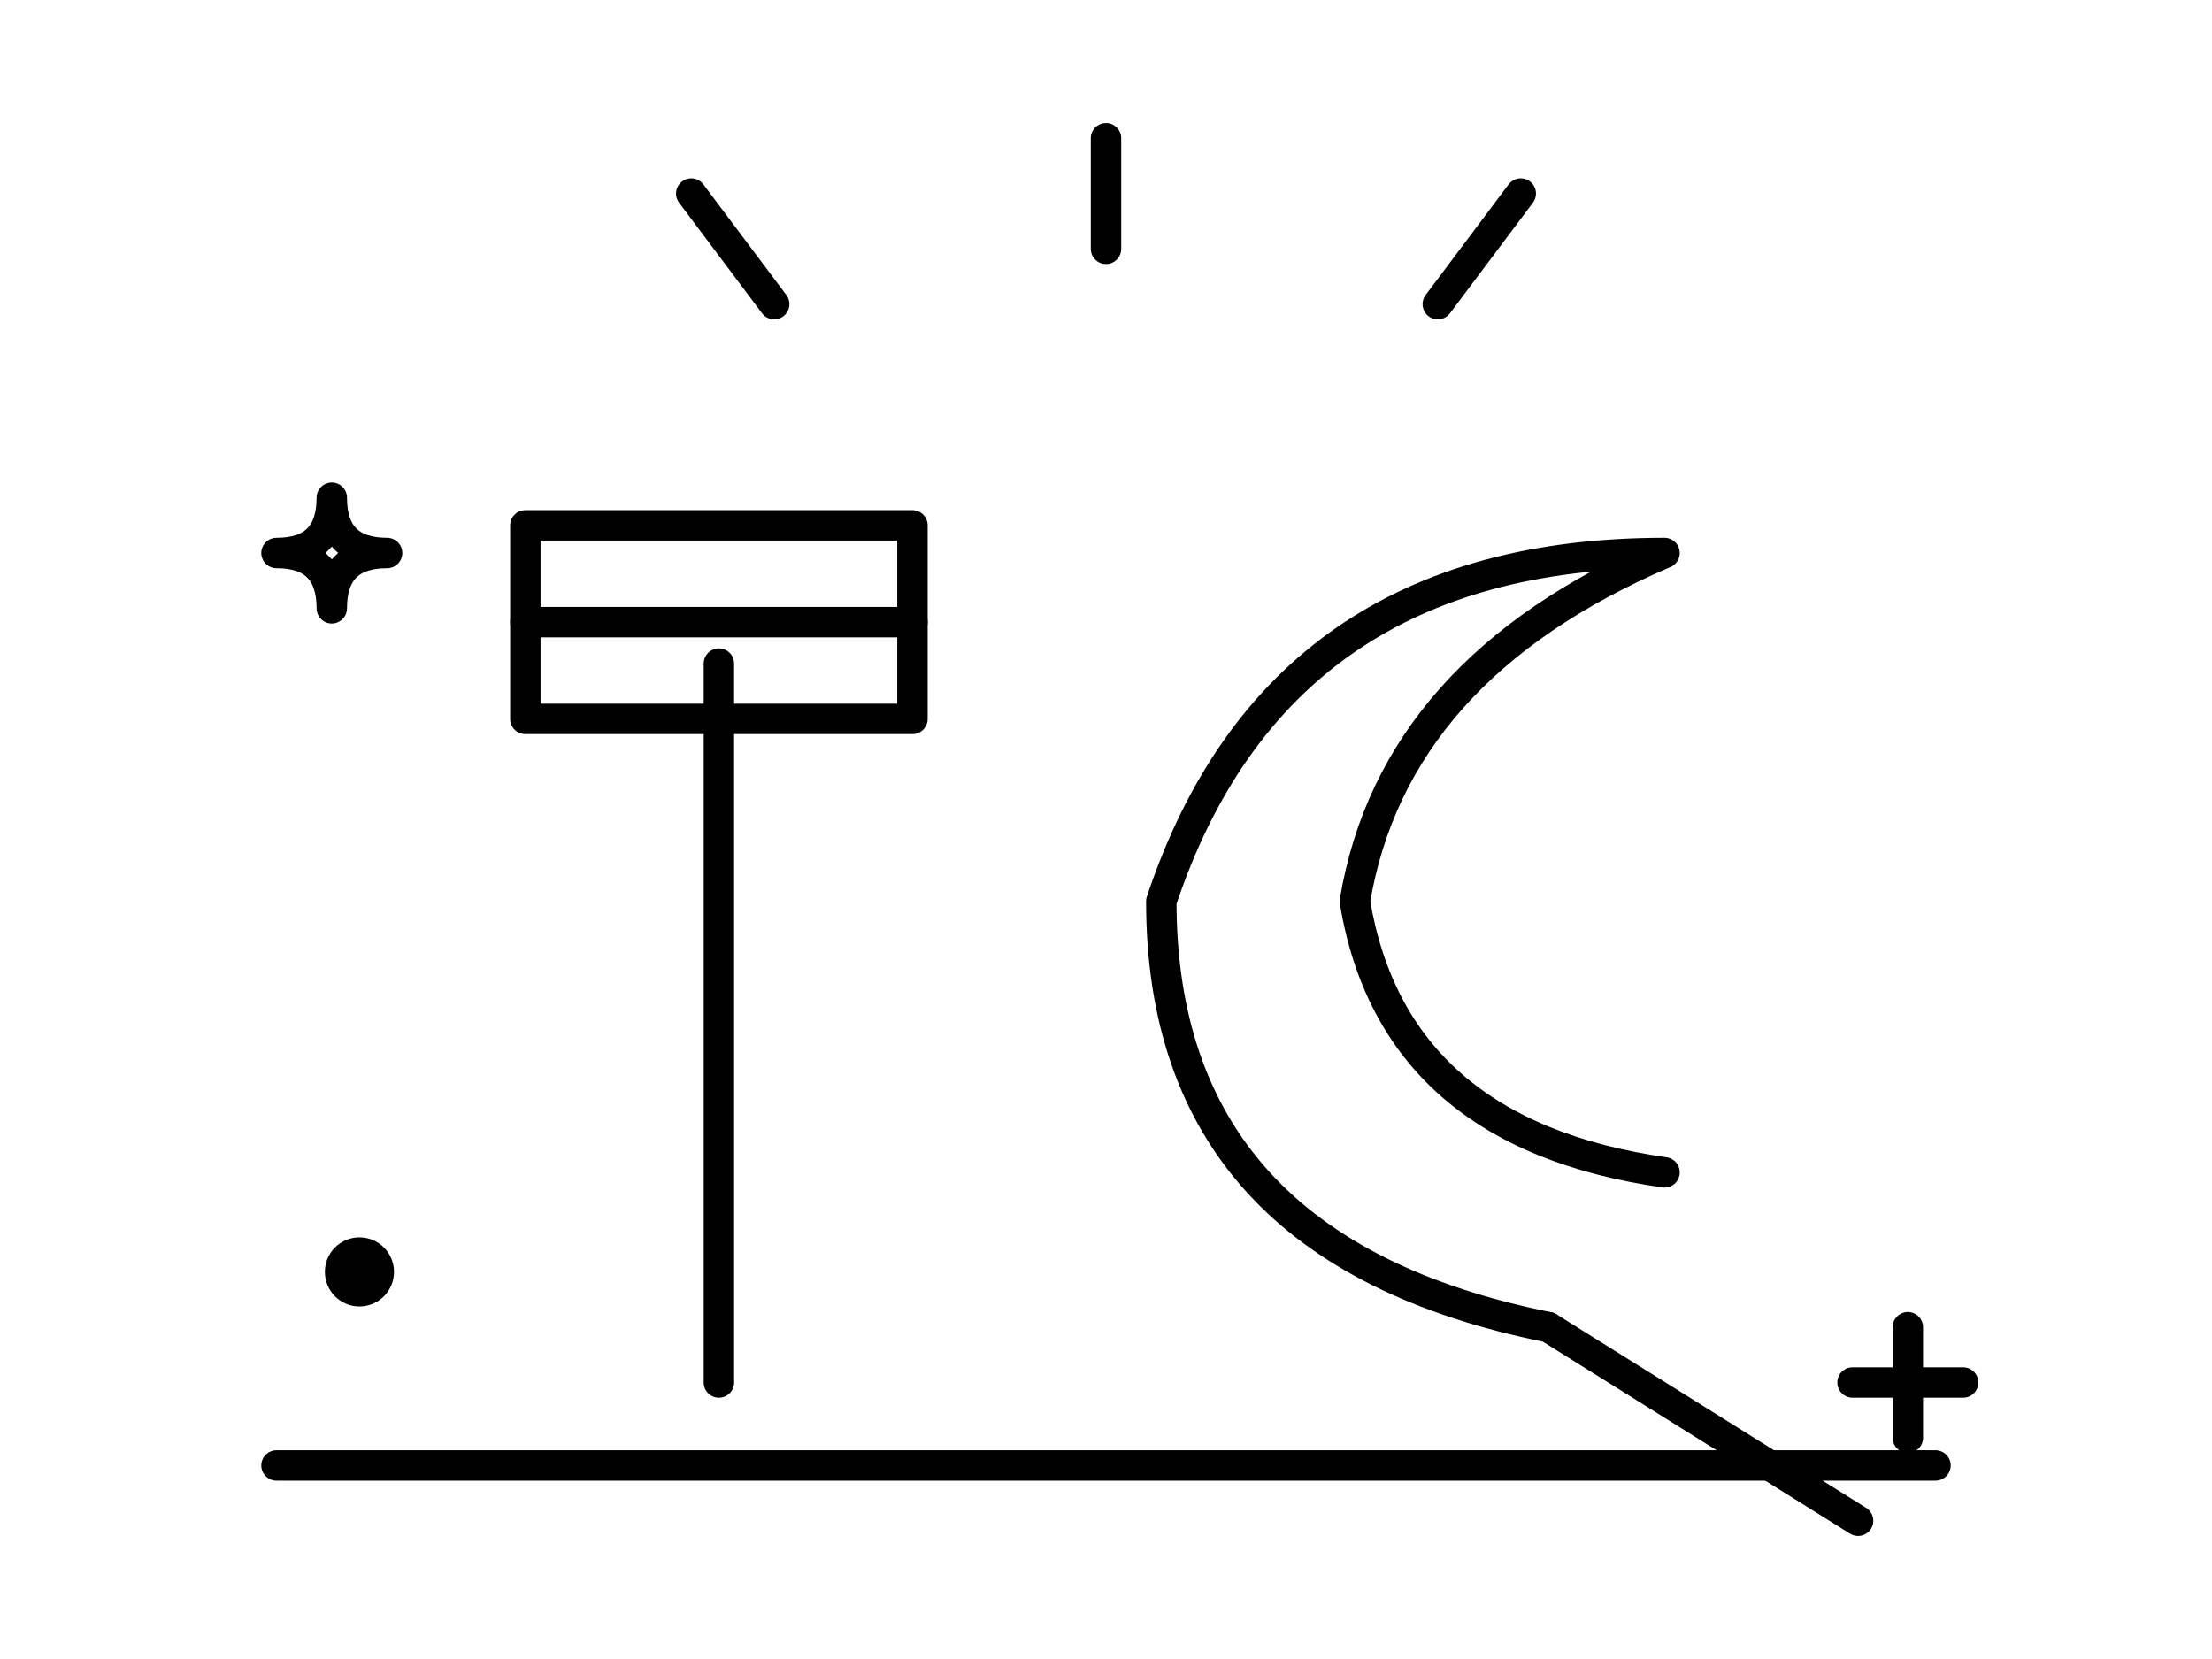
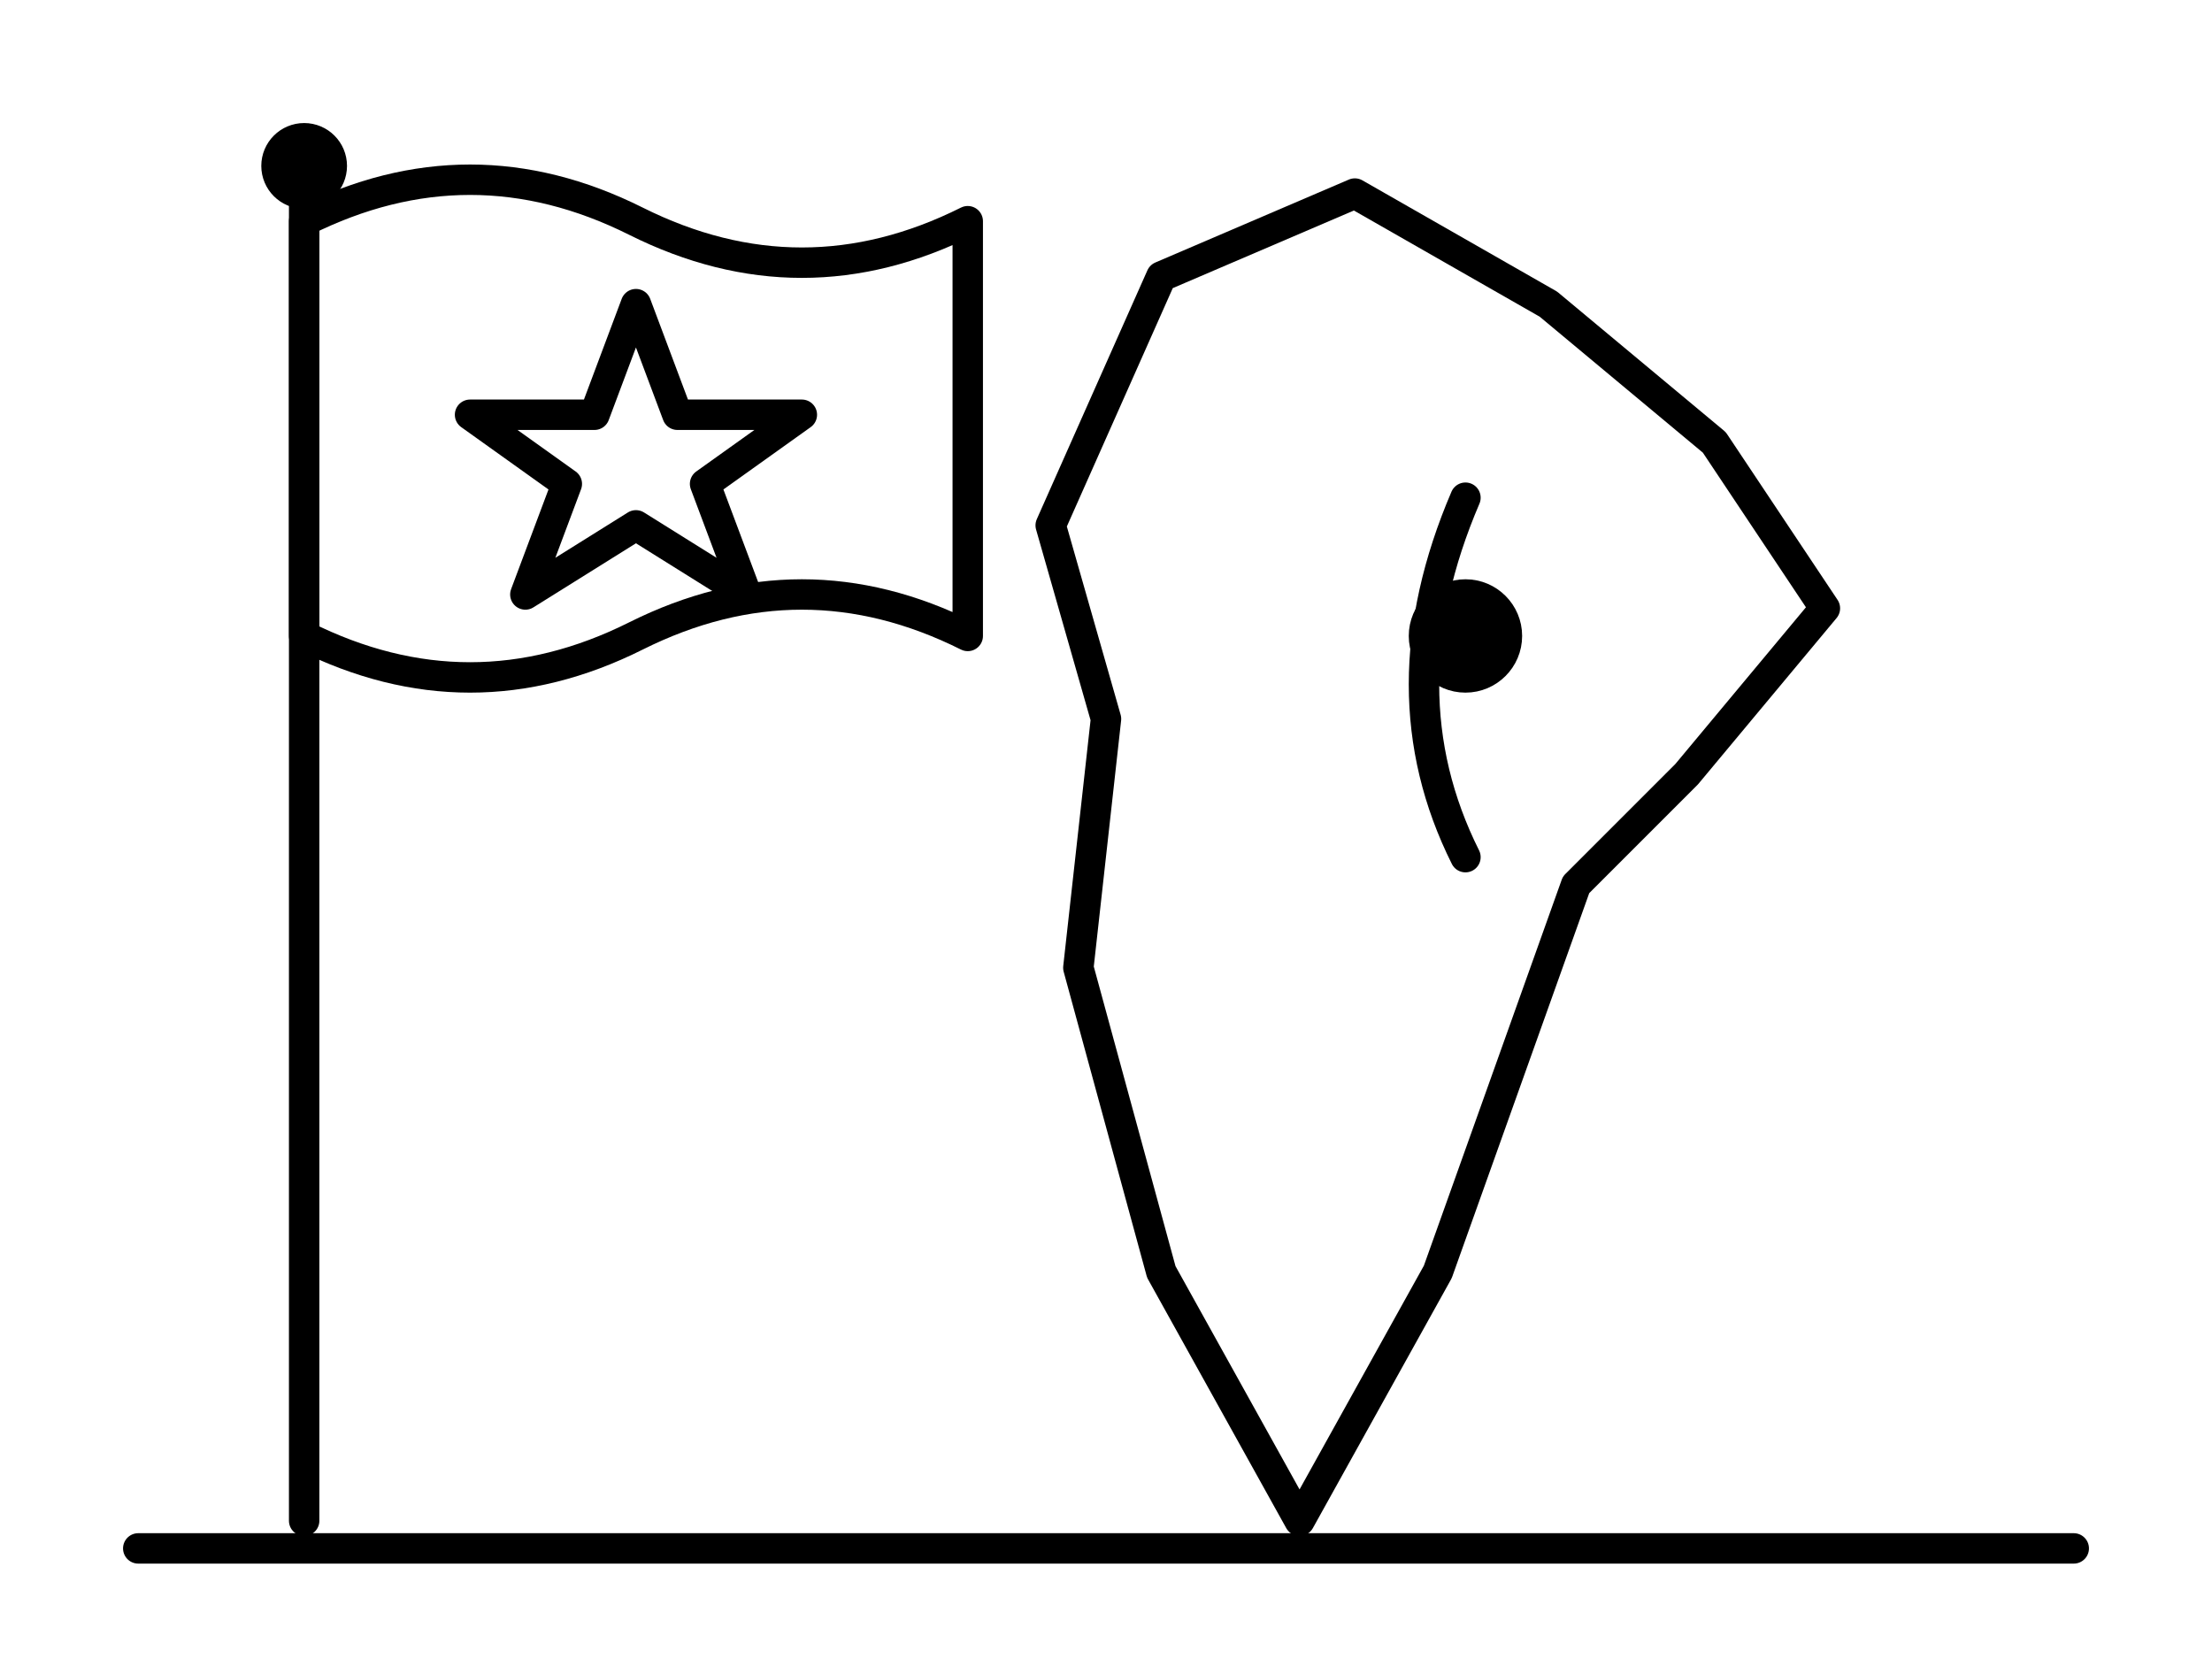
<svg xmlns="http://www.w3.org/2000/svg" viewBox="0 0 160 120" fill="none" stroke="#000" stroke-width="2.2" stroke-linecap="round" stroke-linejoin="round">
-   <path d="M52 100V48" />
-   <path d="M38 38H66V52H38Z" />
-   <path d="M38 45H66" />
-   <path d="M112 96Q84.0 90.4 84.0 65.2Q92.4 40.0 120.4 40.0Q100.8 48.4 98.0 65.2Q100.8 82.0 120.4 84.8" />
-   <path d="M112 96L134.4 110.0" />
-   <path d="M80 18V10M56 22L50 14M104 22L110 14" />
-   <path d="M24 36Q24 40 28 40Q24 40 24 44Q24 40 20 40Q24 40 24 36Z" />
-   <path d="M134 100H142M138 96V104" />
-   <circle cx="26" cy="92" r="1.4" fill="#000" />
-   <path d="M20 106H140" />
+   <path d="M22 14 V110" />
+   <circle cx="22" cy="12" r="2" fill="#000" />
+   <path d="M22 16 Q34 10 46 16 T70 16 V46 Q58 40 46 46 T22 46 Z" />
+   <path d="M46 22 L49 30 L58 30 L51 35 L54 43 L46 38 L38 43 L41 35 L34 30 L43 30 Z" />
+   <path d="M84 20 L98 14 L112 22 L124 32 L132 44 L122 56 L114 64 L104 92 L94 110 L84 92 L78 70 L80 52 L76 38 Z" />
+   <circle cx="106" cy="46" r="3" fill="#000" />
+   <path d="M106 36 Q100 50 106 62" />
+   <path d="M10 112 H150" />
</svg>
